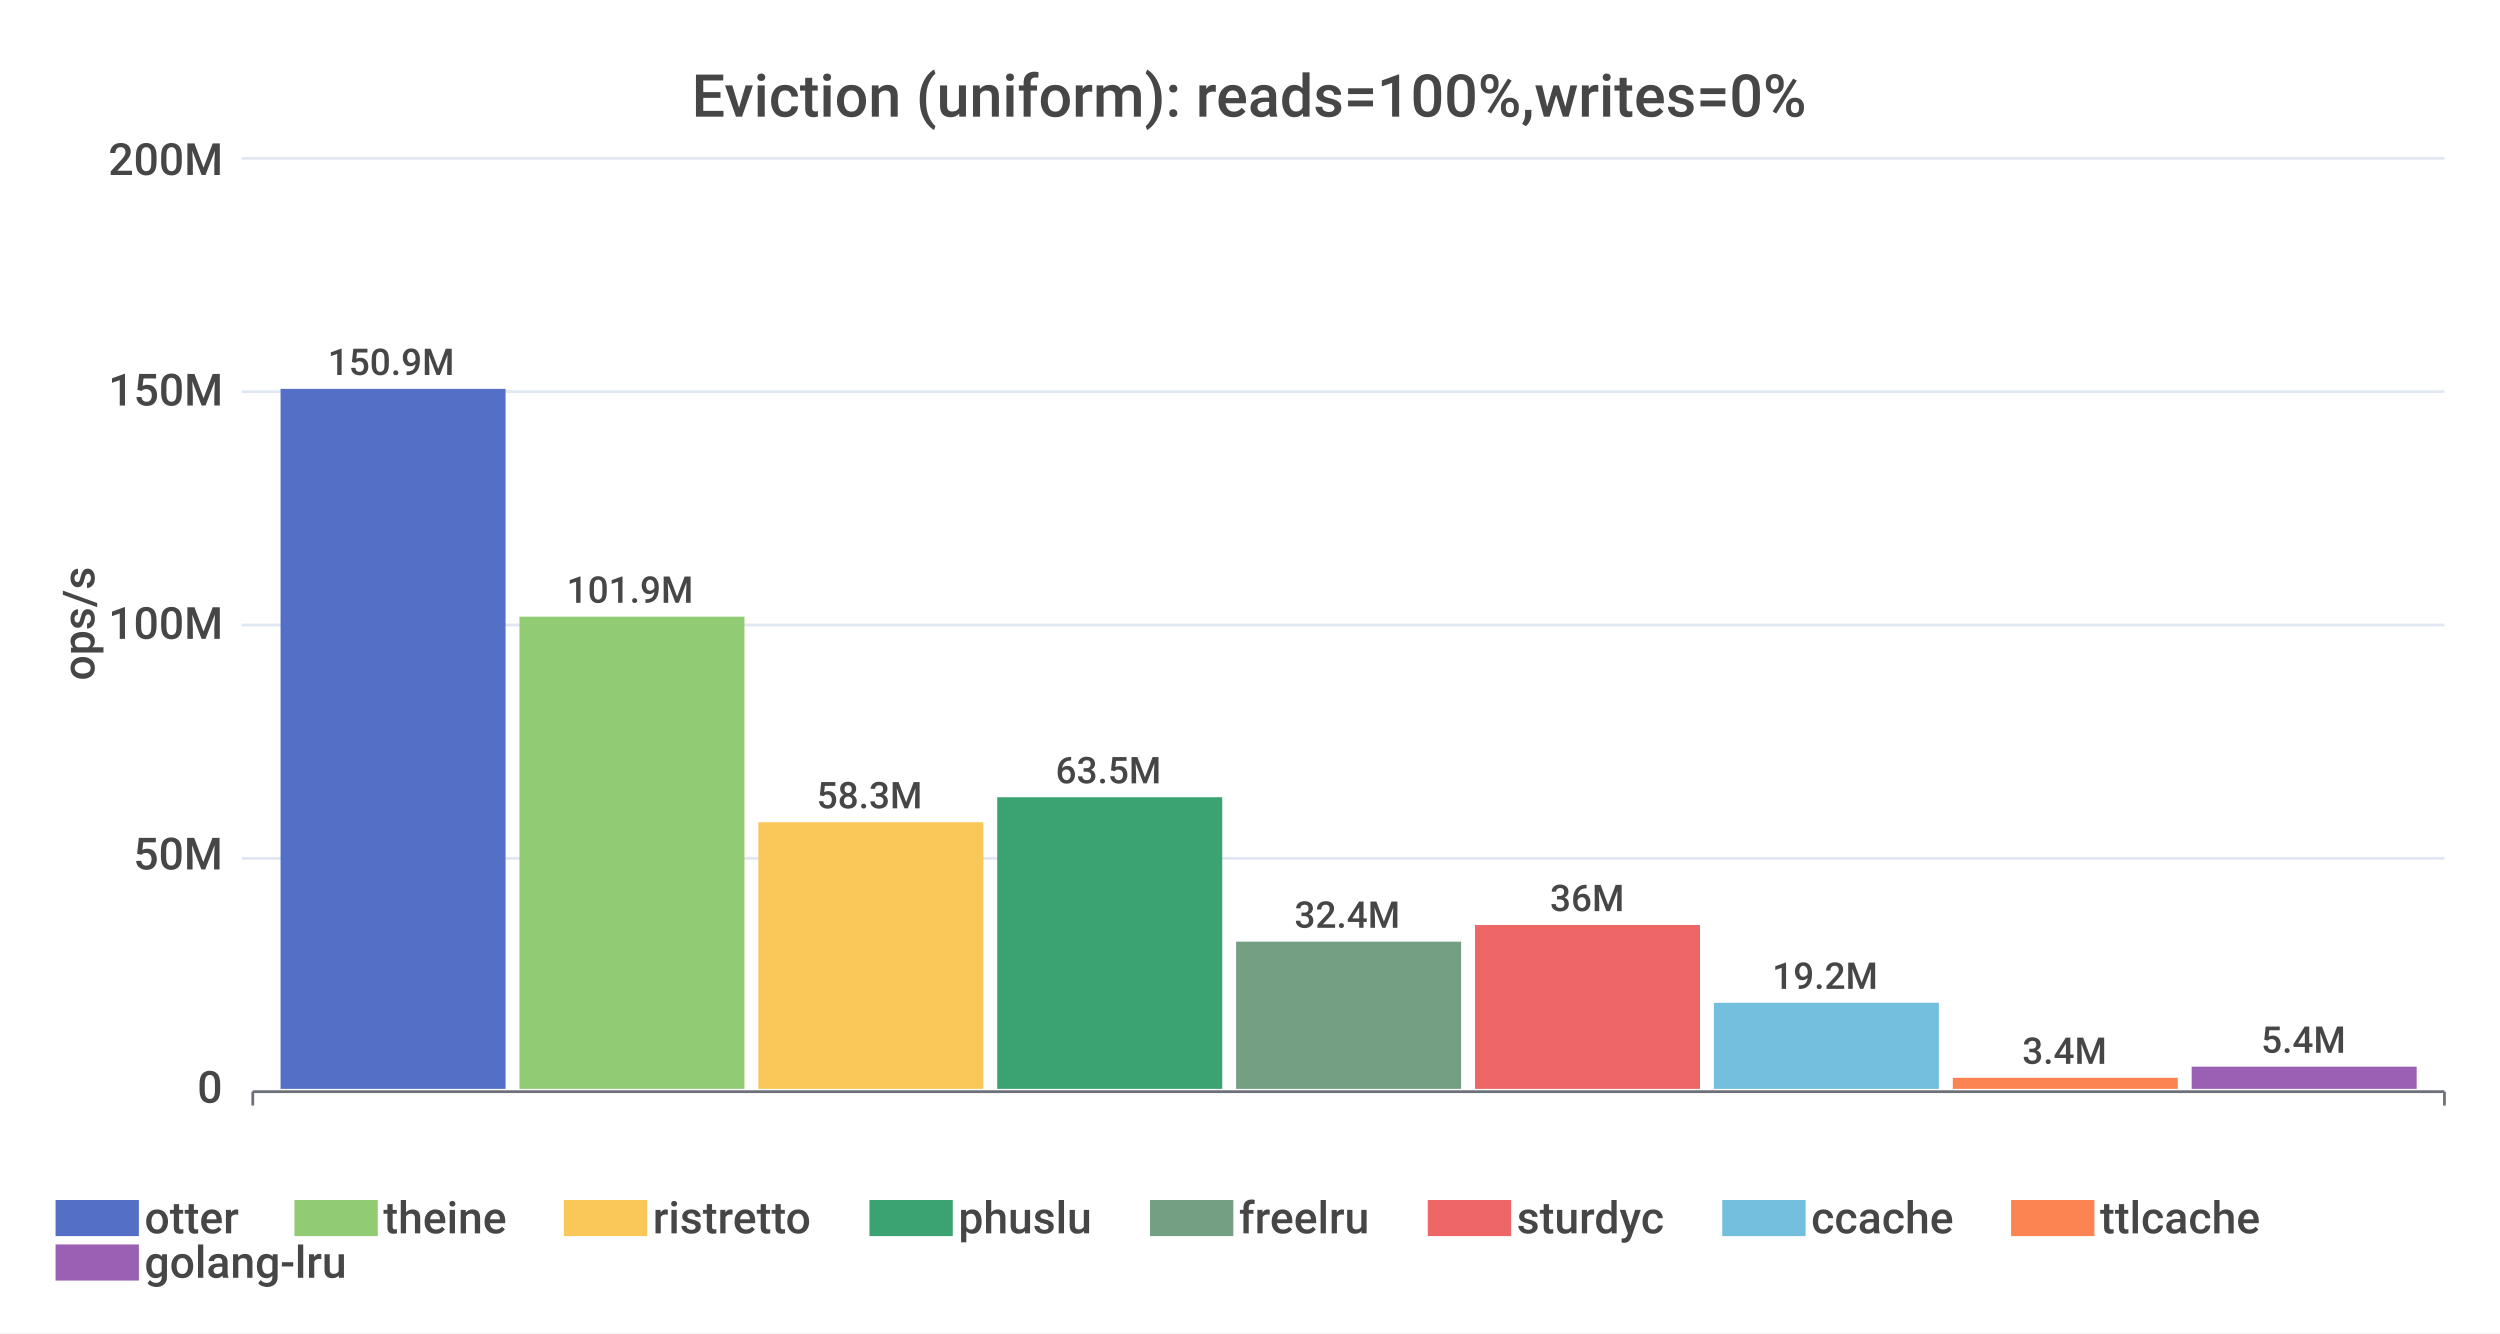
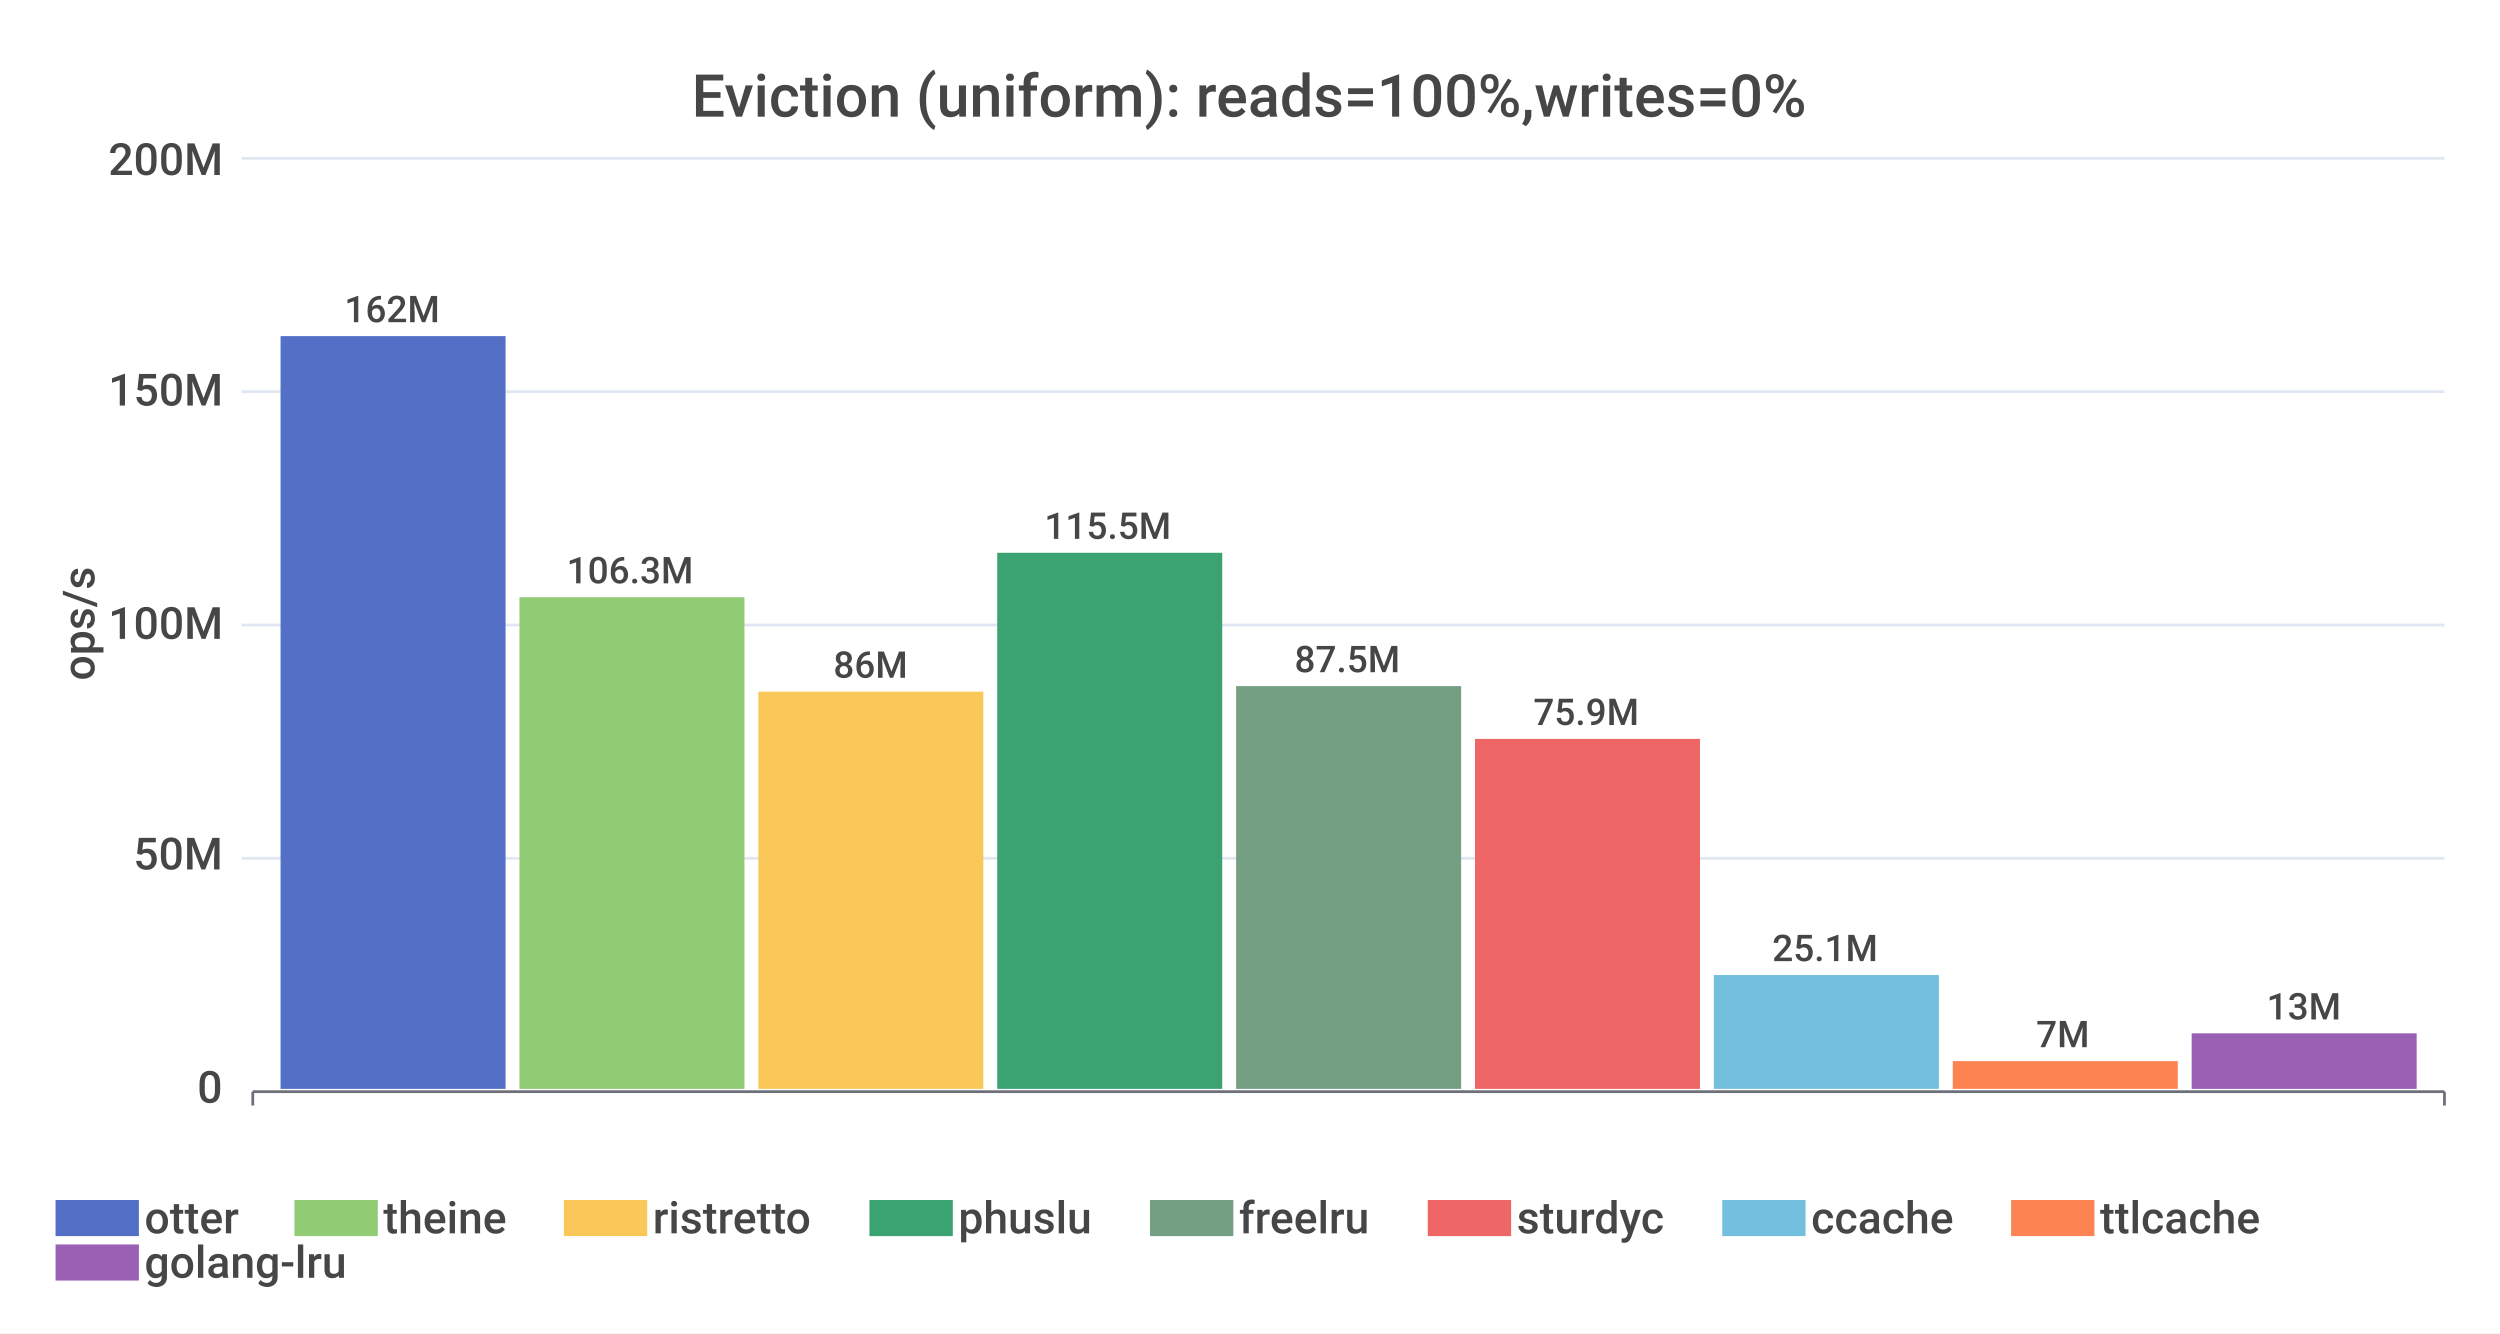
<svg xmlns="http://www.w3.org/2000/svg" viewBox="0 0 900 480">
  <path d="M 0 0 L 900 0 L 900 480 L 0 480 L 0 0" style="stroke:none;fill:white" />
  <text x="249" y="42" style="stroke:none;fill:rgb(70,70,70);font-size:21.3px;font-family:'Roboto Medium',sans-serif">Eviction (uniform): reads=100%,writes=0%</text>
  <path d="M 20 432 L 50 432 L 50 445 L 20 445 L 20 432" style="stroke:none;fill:rgb(84,112,198)" />
  <text x="52" y="444" style="stroke:none;fill:rgb(70,70,70);font-size:16px;font-family:'Roboto Medium',sans-serif">otter</text>
  <path d="M 106 432 L 136 432 L 136 445 L 106 445 L 106 432" style="stroke:none;fill:rgb(145,204,117)" />
  <text x="138" y="444" style="stroke:none;fill:rgb(70,70,70);font-size:16px;font-family:'Roboto Medium',sans-serif">theine</text>
  <path d="M 203 432 L 233 432 L 233 445 L 203 445 L 203 432" style="stroke:none;fill:rgb(250,200,88)" />
  <text x="235" y="444" style="stroke:none;fill:rgb(70,70,70);font-size:16px;font-family:'Roboto Medium',sans-serif">ristretto</text>
  <path d="M 313 432 L 343 432 L 343 445 L 313 445 L 313 432" style="stroke:none;fill:rgb(59,162,114)" />
  <text x="345" y="444" style="stroke:none;fill:rgb(70,70,70);font-size:16px;font-family:'Roboto Medium',sans-serif">phuslu</text>
  <path d="M 414 432 L 444 432 L 444 445 L 414 445 L 414 432" style="stroke:none;fill:rgb(116,159,131)" />
  <text x="446" y="444" style="stroke:none;fill:rgb(70,70,70);font-size:16px;font-family:'Roboto Medium',sans-serif">freelru</text>
  <path d="M 514 432 L 544 432 L 544 445 L 514 445 L 514 432" style="stroke:none;fill:rgb(238,102,102)" />
  <text x="546" y="444" style="stroke:none;fill:rgb(70,70,70);font-size:16px;font-family:'Roboto Medium',sans-serif">sturdyc</text>
  <path d="M 620 432 L 650 432 L 650 445 L 620 445 L 620 432" style="stroke:none;fill:rgb(115,192,222)" />
  <text x="652" y="444" style="stroke:none;fill:rgb(70,70,70);font-size:16px;font-family:'Roboto Medium',sans-serif">ccache</text>
  <path d="M 724 432 L 754 432 L 754 445 L 724 445 L 724 432" style="stroke:none;fill:rgb(252,132,82)" />
  <text x="756" y="444" style="stroke:none;fill:rgb(70,70,70);font-size:16px;font-family:'Roboto Medium',sans-serif">ttlcache</text>
  <path d="M 20 448 L 50 448 L 50 461 L 20 461 L 20 448" style="stroke:none;fill:rgb(154,96,180)" />
  <text x="52" y="460" style="stroke:none;fill:rgb(70,70,70);font-size:16px;font-family:'Roboto Medium',sans-serif">golang-lru</text>
  <text x="34" y="245" style="stroke:none;fill:rgb(70,70,70);font-size:16px;font-family:'Roboto Medium',sans-serif" transform="rotate(270.00,34,245)">ops/s</text>
  <text x="39" y="63" style="stroke:none;fill:rgb(70,70,70);font-size:16px;font-family:'Roboto Medium',sans-serif">200M</text>
  <text x="39" y="146" style="stroke:none;fill:rgb(70,70,70);font-size:16px;font-family:'Roboto Medium',sans-serif">150M</text>
  <text x="39" y="230" style="stroke:none;fill:rgb(70,70,70);font-size:16px;font-family:'Roboto Medium',sans-serif">100M</text>
  <text x="48" y="313" style="stroke:none;fill:rgb(70,70,70);font-size:16px;font-family:'Roboto Medium',sans-serif">50M</text>
  <text x="71" y="397" style="stroke:none;fill:rgb(70,70,70);font-size:16px;font-family:'Roboto Medium',sans-serif">0</text>
  <path d="M 87 57 L 880 57" style="stroke-width:1;stroke:rgb(224,230,242);fill:none" />
  <path d="M 87 141 L 880 141" style="stroke-width:1;stroke:rgb(224,230,242);fill:none" />
  <path d="M 87 225 L 880 225" style="stroke-width:1;stroke:rgb(224,230,242);fill:none" />
  <path d="M 87 309 L 880 309" style="stroke-width:1;stroke:rgb(224,230,242);fill:none" />
  <path d="M 91 393 L 880 393" style="stroke-width:1;stroke:rgb(110,112,121);fill:none" />
  <path d="M 91 398 L 91 393" style="stroke-width:1;stroke:rgb(110,112,121);fill:none" />
  <path d="M 880 398 L 880 393" style="stroke-width:1;stroke:rgb(110,112,121);fill:none" />
-   <path d="M 101 140 L 182 140 L 182 392 L 101 392 L 101 140" style="stroke:none;fill:rgb(84,112,198)" />
-   <path d="M 187 222 L 268 222 L 268 392 L 187 392 L 187 222" style="stroke:none;fill:rgb(145,204,117)" />
-   <path d="M 273 296 L 354 296 L 354 392 L 273 392 L 273 296" style="stroke:none;fill:rgb(250,200,88)" />
-   <path d="M 359 287 L 440 287 L 440 392 L 359 392 L 359 287" style="stroke:none;fill:rgb(59,162,114)" />
-   <path d="M 445 339 L 526 339 L 526 392 L 445 392 L 445 339" style="stroke:none;fill:rgb(116,159,131)" />
-   <path d="M 531 333 L 612 333 L 612 392 L 531 392 L 531 333" style="stroke:none;fill:rgb(238,102,102)" />
-   <path d="M 617 361 L 698 361 L 698 392 L 617 392 L 617 361" style="stroke:none;fill:rgb(115,192,222)" />
-   <path d="M 703 388 L 784 388 L 784 392 L 703 392 L 703 388" style="stroke:none;fill:rgb(252,132,82)" />
-   <path d="M 789 384 L 870 384 L 870 392 L 789 392 L 789 384" style="stroke:none;fill:rgb(154,96,180)" />
-   <text x="118" y="135" style="stroke:none;fill:rgb(70,70,70);font-size:13.3px;font-family:'Roboto Medium',sans-serif">150.9M</text>
-   <text x="204" y="217" style="stroke:none;fill:rgb(70,70,70);font-size:13.3px;font-family:'Roboto Medium',sans-serif">101.9M</text>
-   <text x="294" y="291" style="stroke:none;fill:rgb(70,70,70);font-size:13.3px;font-family:'Roboto Medium',sans-serif">58.3M</text>
-   <text x="380" y="282" style="stroke:none;fill:rgb(70,70,70);font-size:13.3px;font-family:'Roboto Medium',sans-serif">63.5M</text>
-   <text x="466" y="334" style="stroke:none;fill:rgb(70,70,70);font-size:13.3px;font-family:'Roboto Medium',sans-serif">32.4M</text>
-   <text x="558" y="328" style="stroke:none;fill:rgb(70,70,70);font-size:13.3px;font-family:'Roboto Medium',sans-serif">36M</text>
-   <text x="638" y="356" style="stroke:none;fill:rgb(70,70,70);font-size:13.3px;font-family:'Roboto Medium',sans-serif">19.2M</text>
-   <text x="728" y="383" style="stroke:none;fill:rgb(70,70,70);font-size:13.3px;font-family:'Roboto Medium',sans-serif">3.4M</text>
-   <text x="814" y="379" style="stroke:none;fill:rgb(70,70,70);font-size:13.3px;font-family:'Roboto Medium',sans-serif">5.4M</text>
+   <path d="M 101 121 L 182 121 L 182 392 L 101 392 L 101 121" style="stroke:none;fill:rgb(84,112,198)" />
+   <path d="M 187 215 L 268 215 L 268 392 L 187 392 L 187 215" style="stroke:none;fill:rgb(145,204,117)" />
+   <path d="M 273 249 L 354 249 L 354 392 L 273 392 L 273 249" style="stroke:none;fill:rgb(250,200,88)" />
+   <path d="M 359 199 L 440 199 L 440 392 L 359 392 L 359 199" style="stroke:none;fill:rgb(59,162,114)" />
+   <path d="M 445 247 L 526 247 L 526 392 L 445 392 L 445 247" style="stroke:none;fill:rgb(116,159,131)" />
+   <path d="M 531 266 L 612 266 L 612 392 L 531 392 L 531 266" style="stroke:none;fill:rgb(238,102,102)" />
+   <path d="M 617 351 L 698 351 L 698 392 L 617 392 L 617 351" style="stroke:none;fill:rgb(115,192,222)" />
+   <path d="M 703 382 L 784 382 L 784 392 L 703 392 L 703 382" style="stroke:none;fill:rgb(252,132,82)" />
+   <path d="M 789 372 L 870 372 L 870 392 L 789 392 L 789 372" style="stroke:none;fill:rgb(154,96,180)" />
+   <text x="124" y="116" style="stroke:none;fill:rgb(70,70,70);font-size:13.3px;font-family:'Roboto Medium',sans-serif">162M</text>
+   <text x="204" y="210" style="stroke:none;fill:rgb(70,70,70);font-size:13.3px;font-family:'Roboto Medium',sans-serif">106.3M</text>
+   <text x="300" y="244" style="stroke:none;fill:rgb(70,70,70);font-size:13.3px;font-family:'Roboto Medium',sans-serif">86M</text>
+   <text x="376" y="194" style="stroke:none;fill:rgb(70,70,70);font-size:13.3px;font-family:'Roboto Medium',sans-serif">115.5M</text>
+   <text x="466" y="242" style="stroke:none;fill:rgb(70,70,70);font-size:13.3px;font-family:'Roboto Medium',sans-serif">87.5M</text>
+   <text x="552" y="261" style="stroke:none;fill:rgb(70,70,70);font-size:13.3px;font-family:'Roboto Medium',sans-serif">75.9M</text>
+   <text x="638" y="346" style="stroke:none;fill:rgb(70,70,70);font-size:13.3px;font-family:'Roboto Medium',sans-serif">25.1M</text>
+   <text x="733" y="377" style="stroke:none;fill:rgb(70,70,70);font-size:13.3px;font-family:'Roboto Medium',sans-serif">7M</text>
+   <text x="816" y="367" style="stroke:none;fill:rgb(70,70,70);font-size:13.3px;font-family:'Roboto Medium',sans-serif">13M</text>
</svg>
